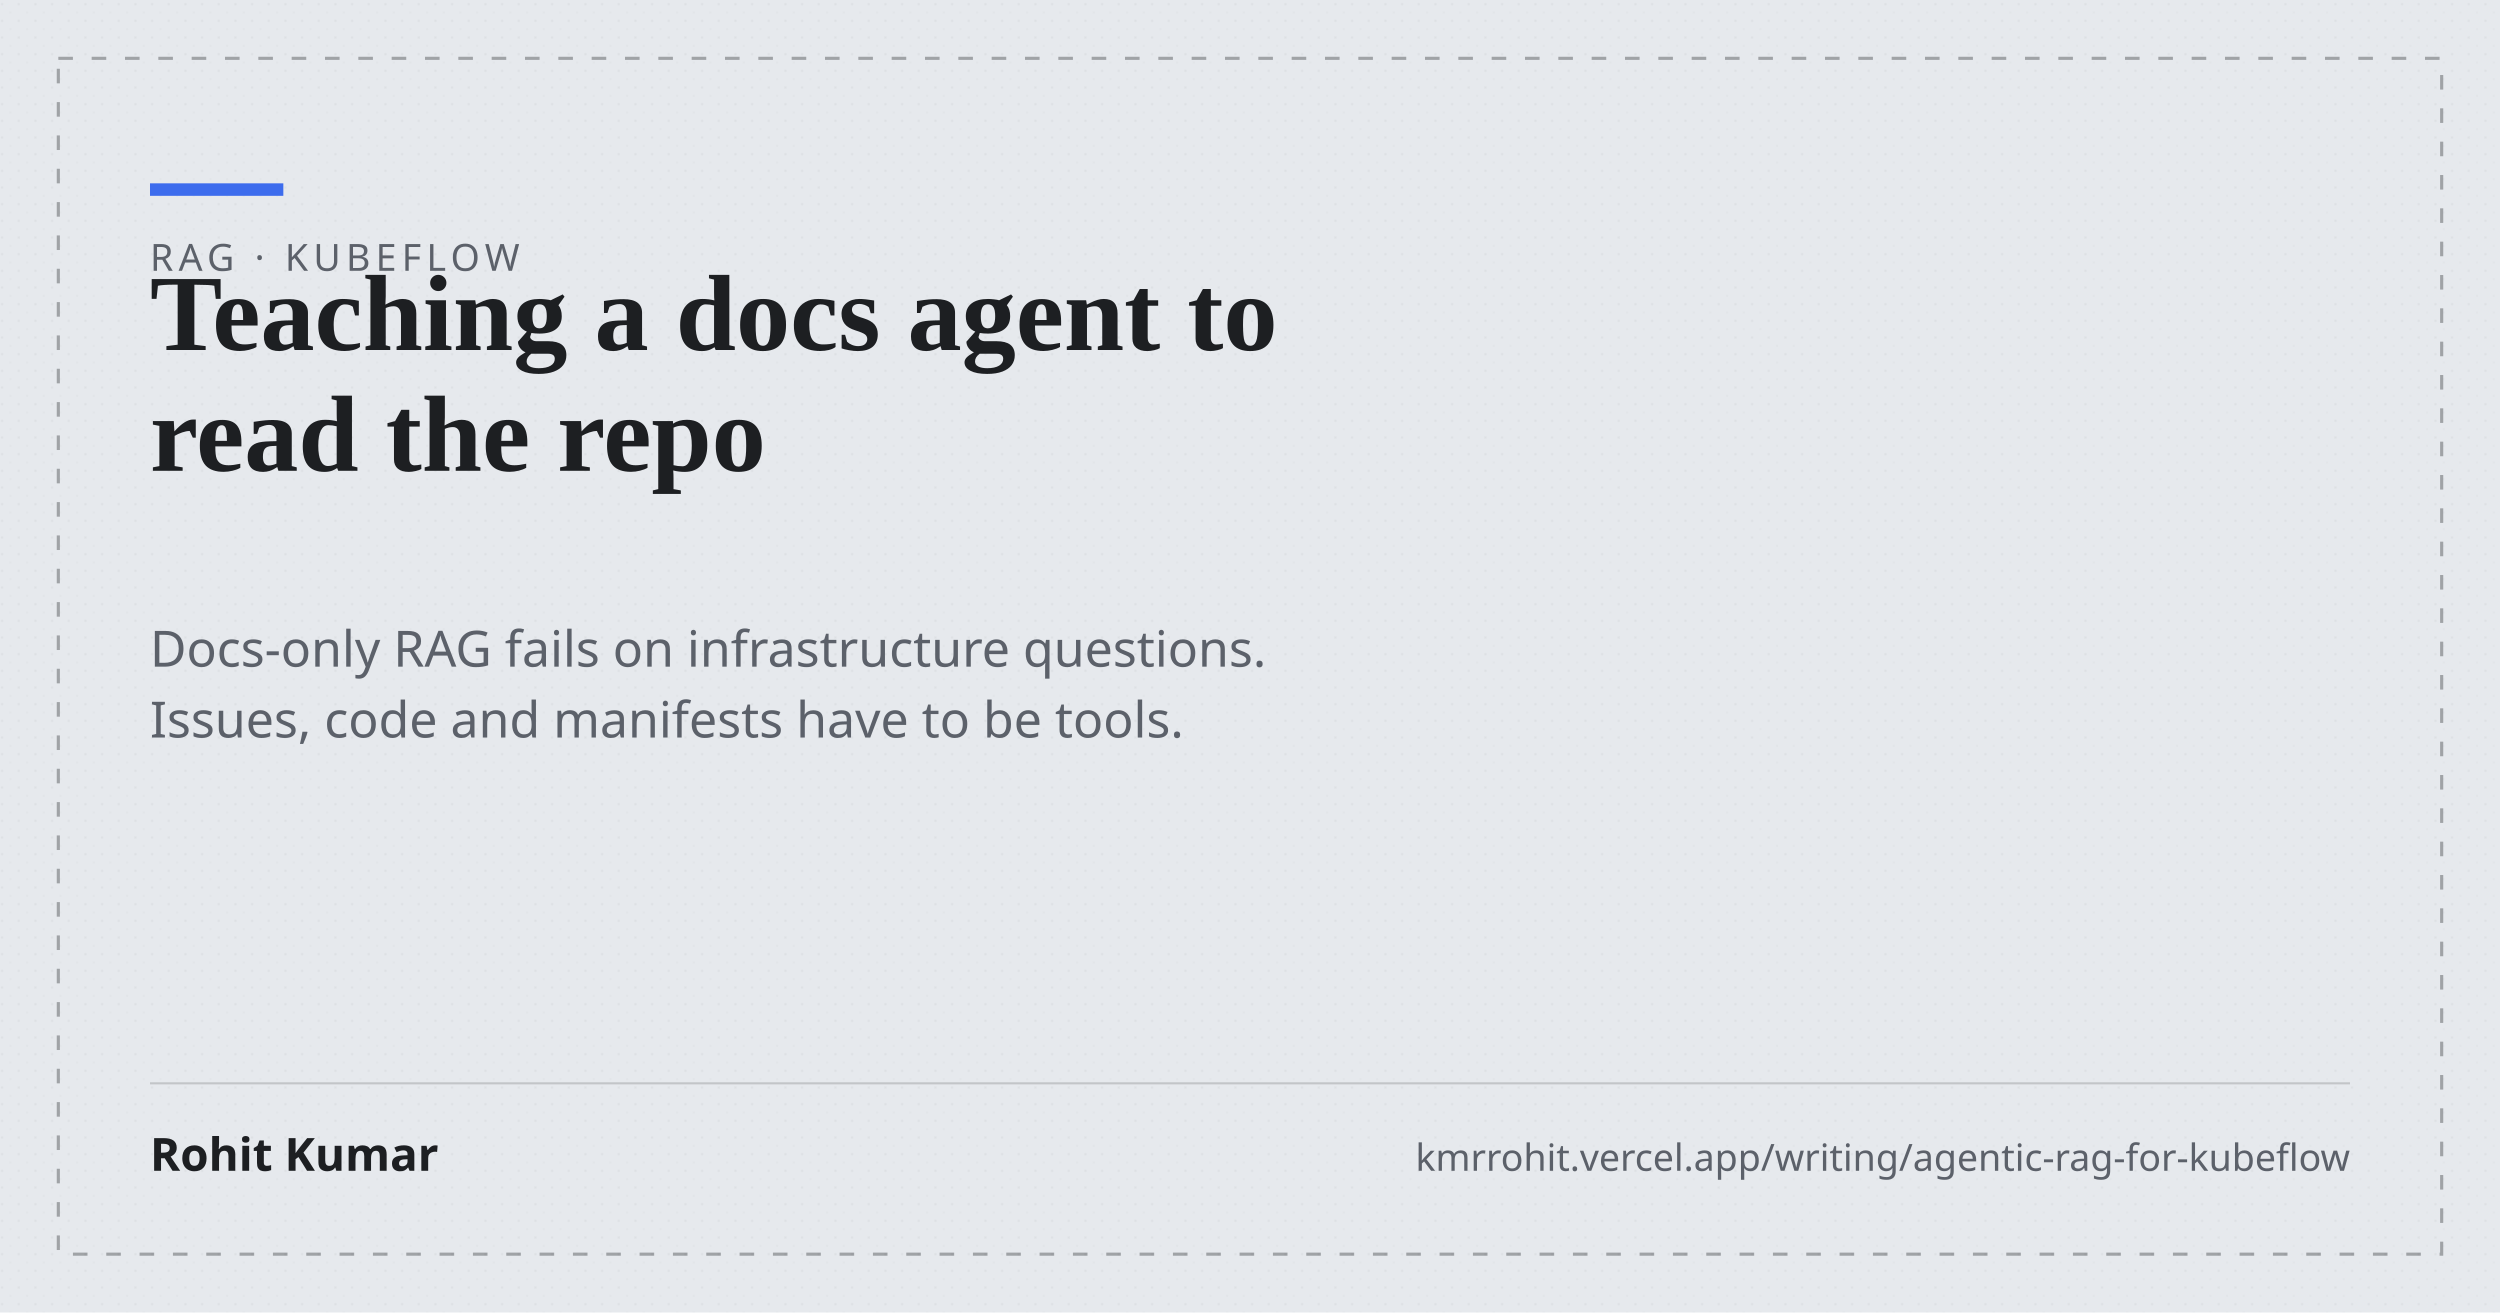
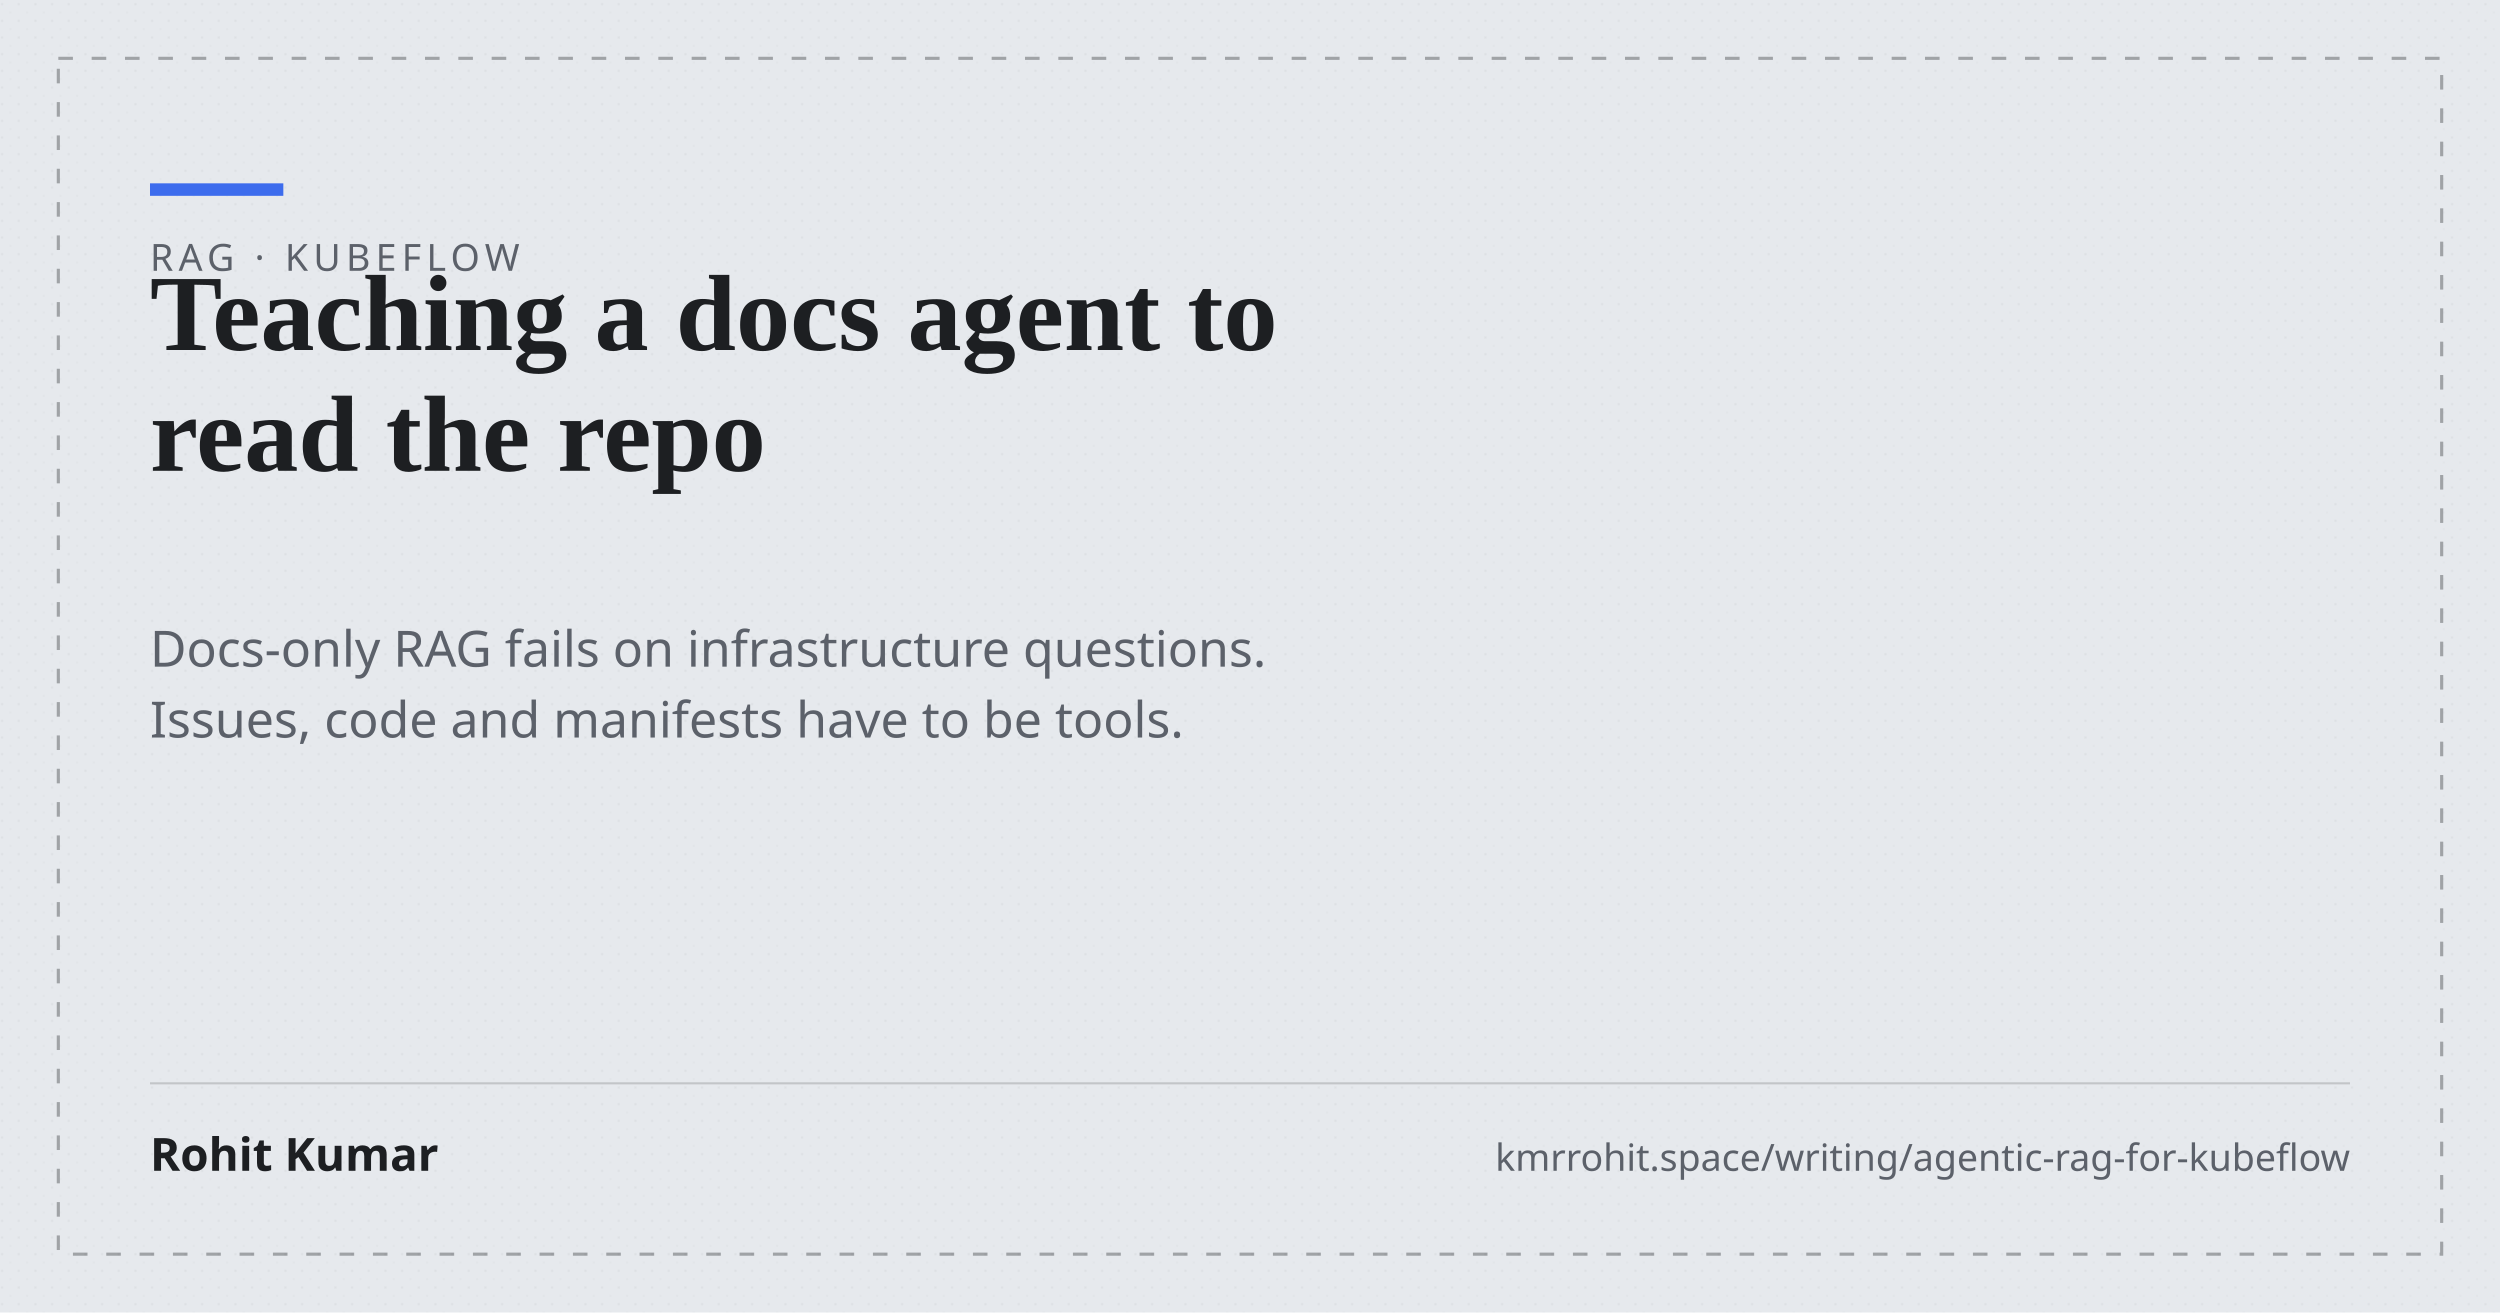
<svg xmlns="http://www.w3.org/2000/svg" width="1200" height="630" viewBox="0 0 1200 630" role="img" aria-label="Teaching a docs agent to read the repo">
  <defs>
    <pattern id="grain" width="8" height="8" patternUnits="userSpaceOnUse">
      <circle cx="1" cy="2" r="0.6" fill="#1d1f22" opacity="0.04" />
      <circle cx="5" cy="6" r="0.5" fill="#1d1f22" opacity="0.03" />
    </pattern>
  </defs>
  <rect width="1200" height="630" fill="#e6e9ed" />
  <rect width="1200" height="630" fill="url(#grain)" />
  <rect x="28" y="28" width="1144" height="574" fill="none" stroke="#1d1f22" stroke-width="1.5" stroke-dasharray="7 9" opacity="0.35" />
  <rect x="72" y="88" width="64" height="6" fill="#3d6ced" />
  <text x="72" y="130" fill="#5c616a" font-family="ui-sans-serif, system-ui, sans-serif" font-size="18" letter-spacing="0.14em" text-transform="uppercase">RAG · KUBEFLOW</text>
  <text x="72" y="168" fill="#1d1f22" font-family="Georgia, 'Times New Roman', serif" font-size="52" font-weight="600">Teaching a docs agent to</text>
  <text x="72" y="226" fill="#1d1f22" font-family="Georgia, 'Times New Roman', serif" font-size="52" font-weight="600">read the repo</text>
  <text x="72" y="320" fill="#5c616a" font-family="ui-sans-serif, system-ui, sans-serif" font-size="24">Docs-only RAG fails on infrastructure questions.</text>
  <text x="72" y="354" fill="#5c616a" font-family="ui-sans-serif, system-ui, sans-serif" font-size="24">Issues, code and manifests have to be tools.</text>
  <line x1="72" y1="520" x2="1128" y2="520" stroke="#1d1f22" stroke-width="1" opacity="0.18" />
  <text x="72" y="562" fill="#1d1f22" font-family="ui-sans-serif, system-ui, sans-serif" font-size="22" font-weight="600">Rohit Kumar</text>
-   <text x="1128" y="562" fill="#5c616a" font-family="ui-sans-serif, system-ui, sans-serif" font-size="18" text-anchor="end">kmrrohit.vercel.app/writing/agentic-rag-for-kubeflow</text>
+   <text x="1128" y="562" fill="#5c616a" font-family="ui-sans-serif, system-ui, sans-serif" font-size="18" text-anchor="end">kmrrohit.space/writing/agentic-rag-for-kubeflow</text>
</svg>
